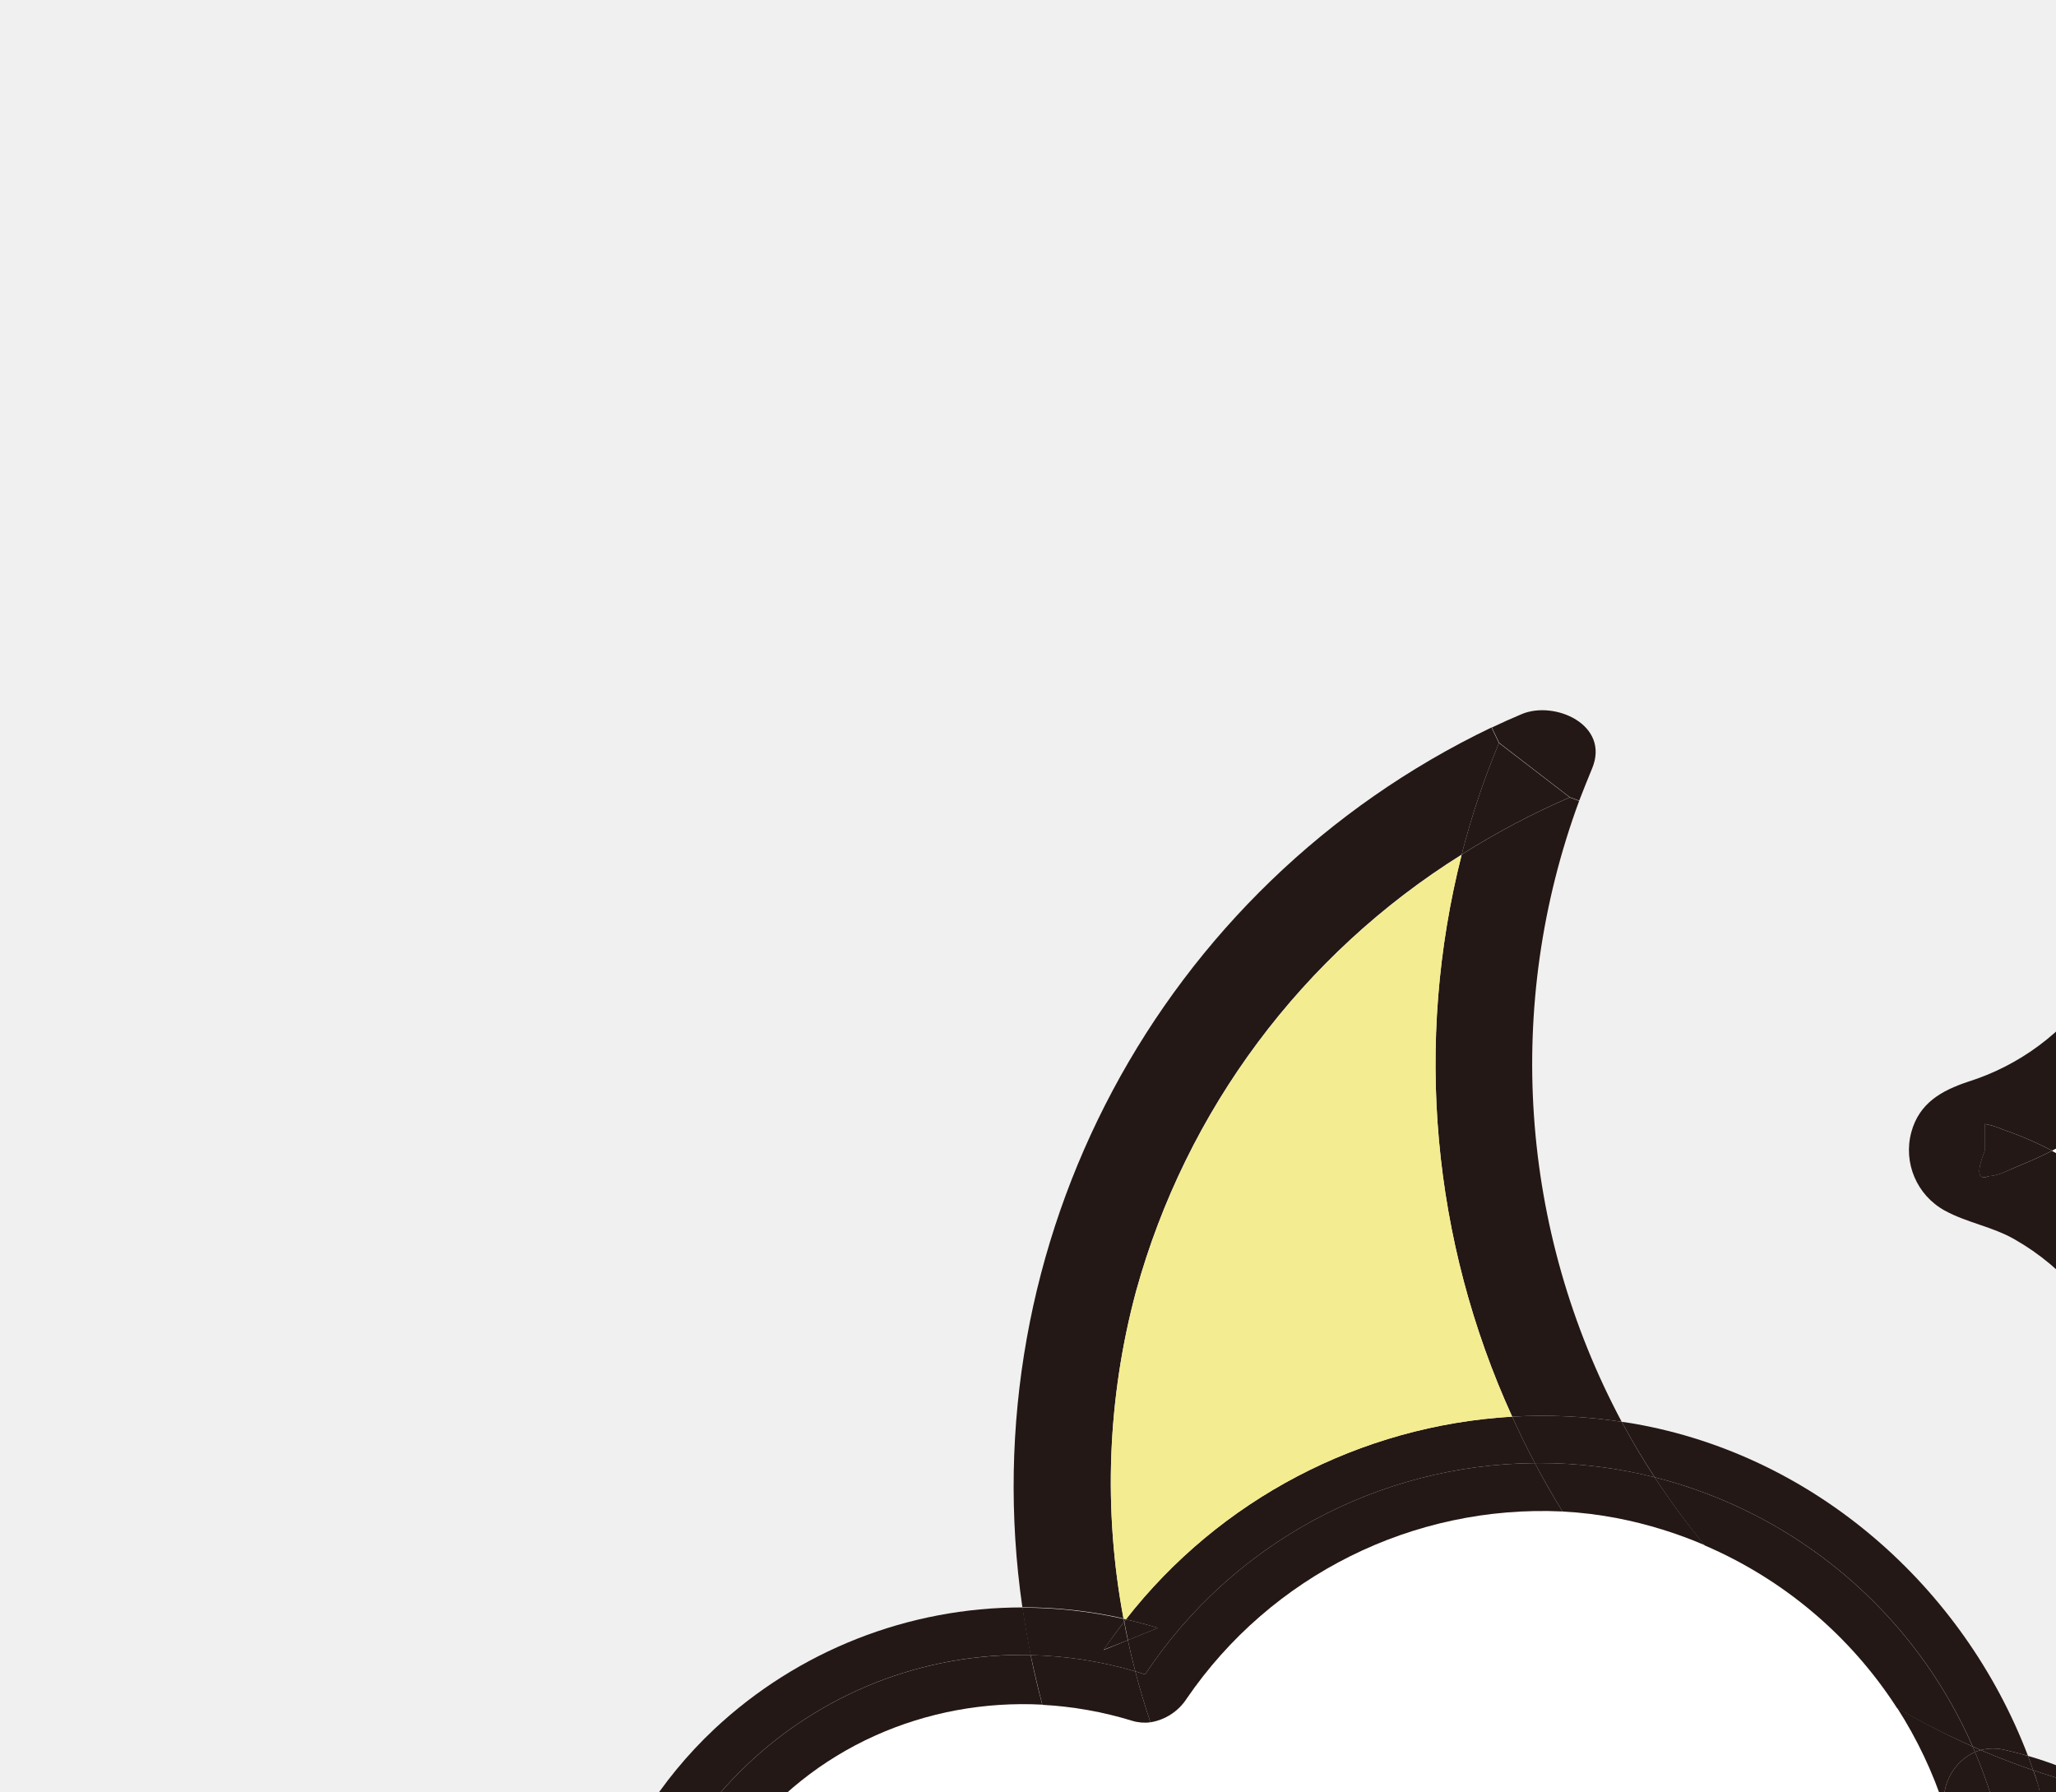
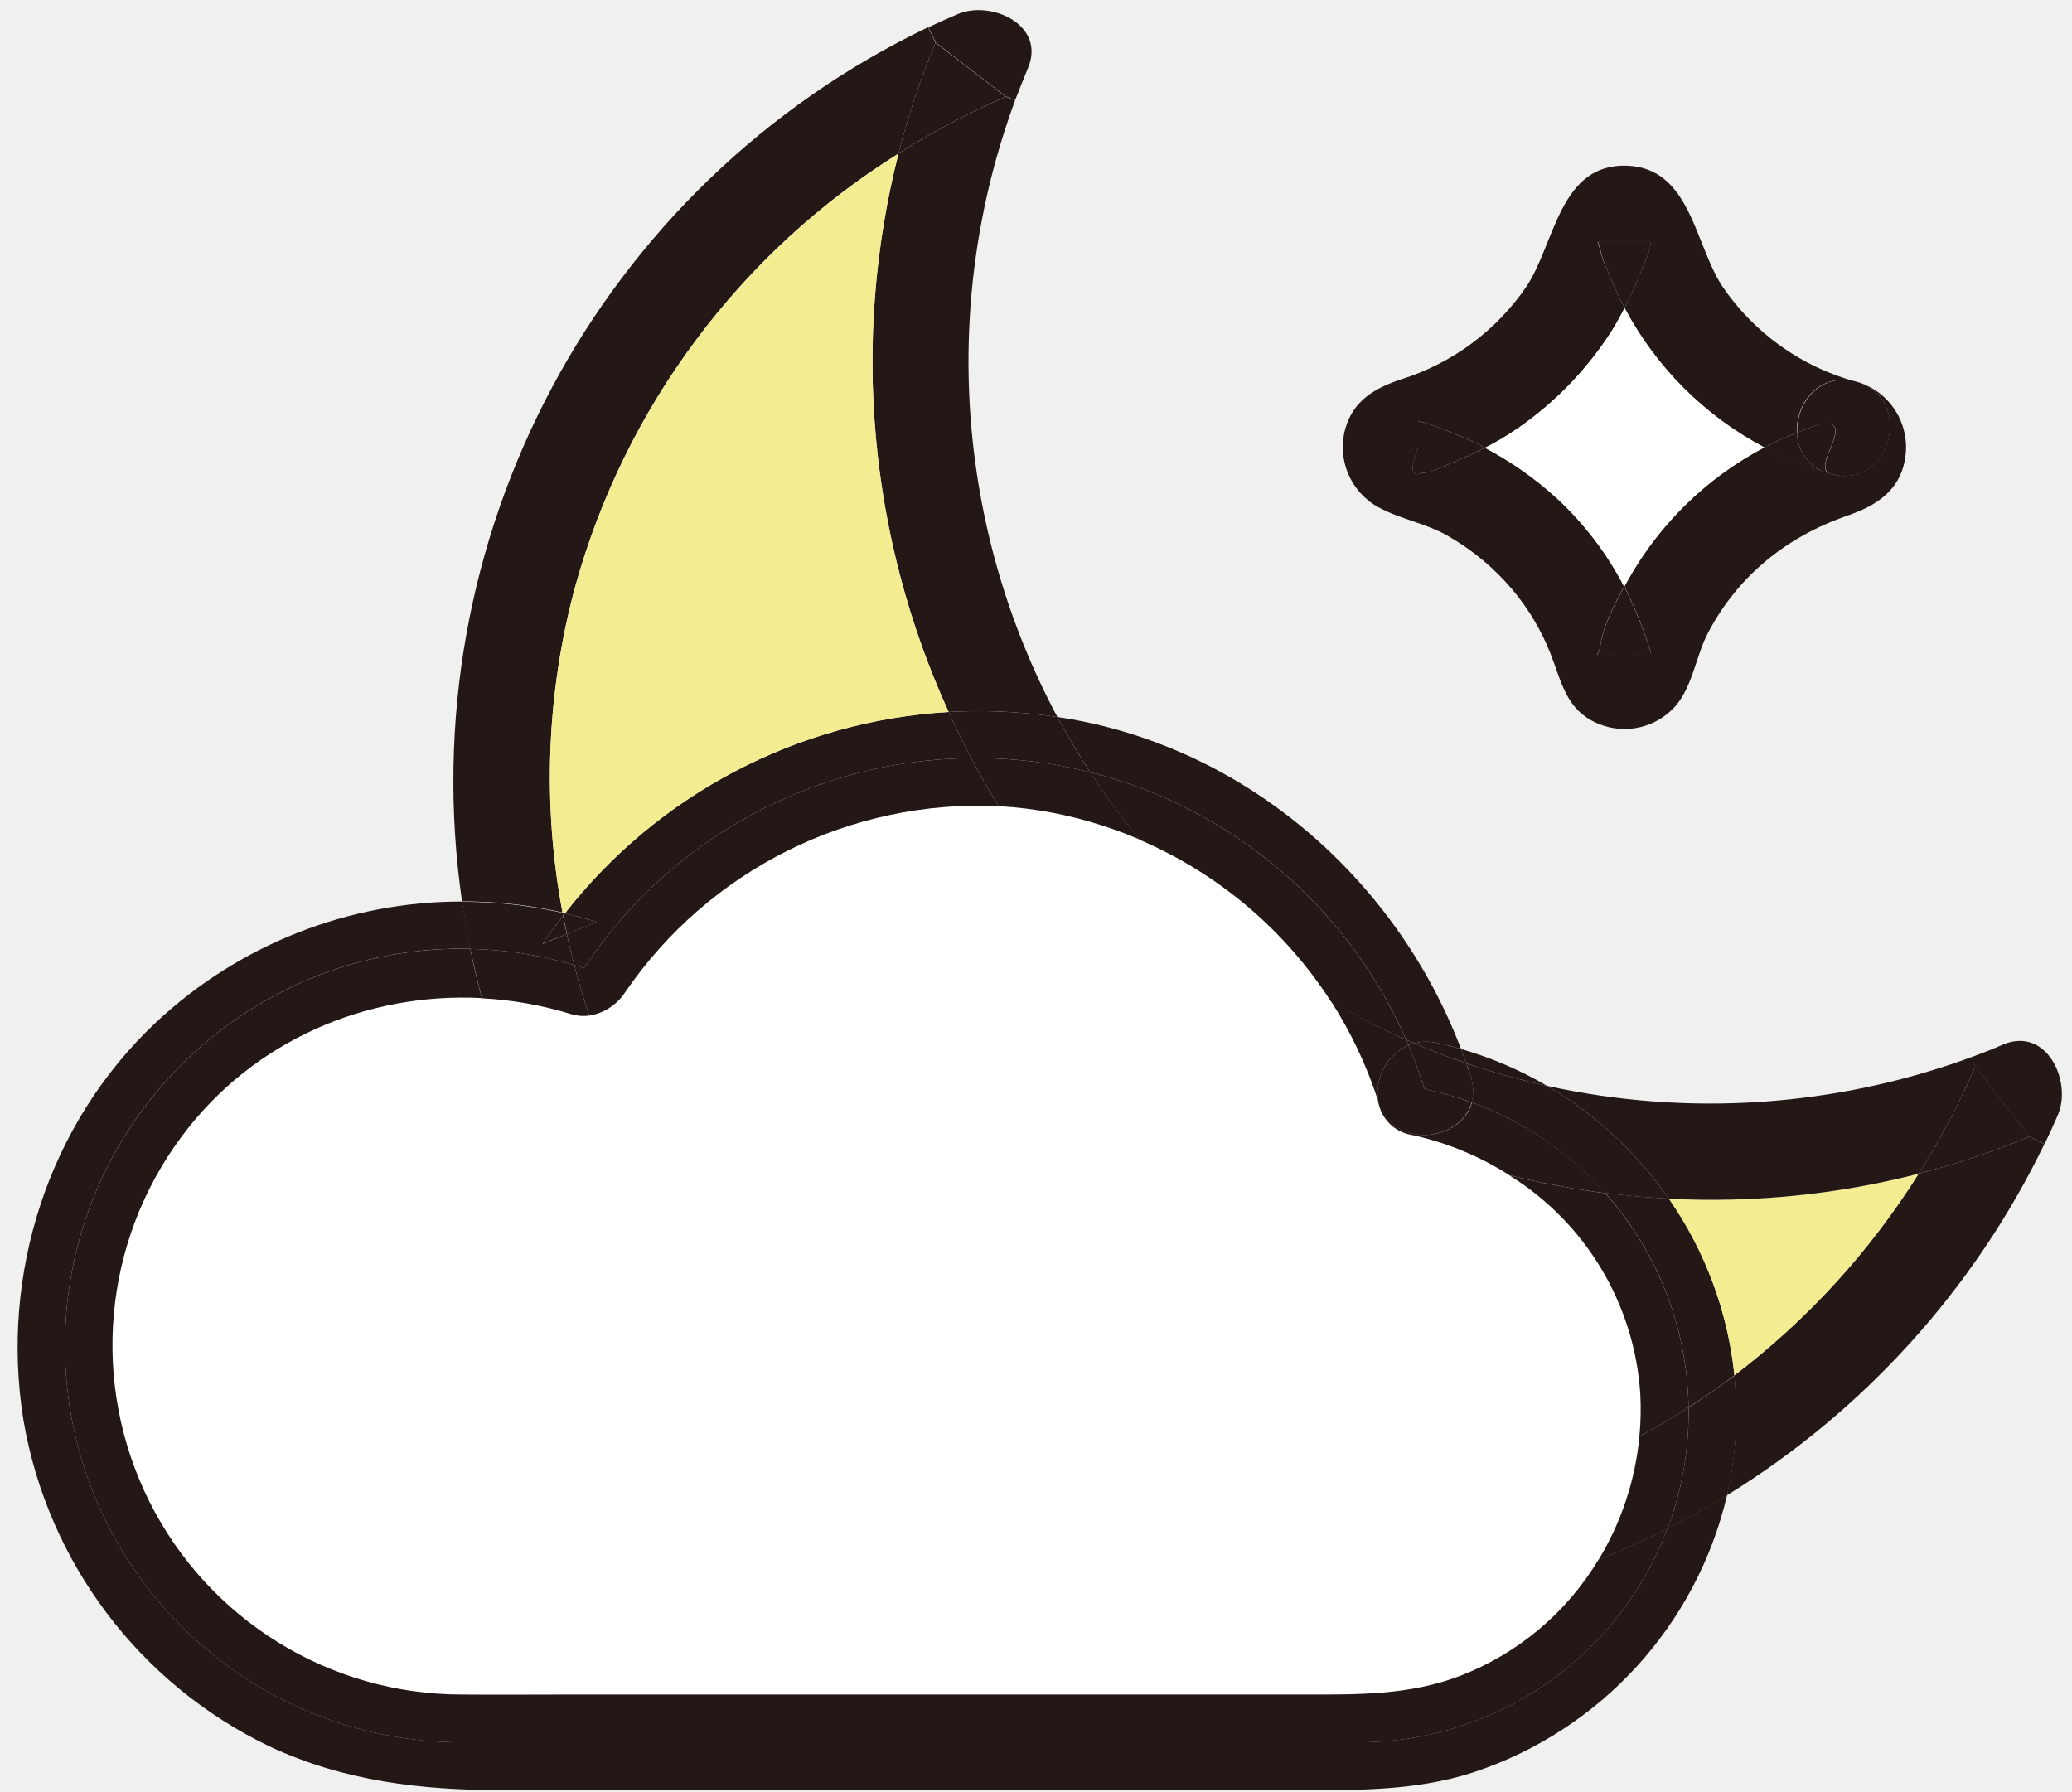
- <svg xmlns="http://www.w3.org/2000/svg">
+ <svg xmlns="http://www.w3.org/2000/svg" viewBox="86.81 109.05 324.9 280.96">
  <defs>
    <style>.cls-1{fill:#231815;}.cls-2{fill:#fff;}.cls-3{fill:#f4ec90;}</style>
  </defs>
  <g data-name="图层 1" id="图层_1">
    <path class="cls-1" d="M233.5,115.74a127.86,127.86,0,0,0-5.81,17.37,122.29,122.29,0,0,1,16.83-8.9Z" />
    <path class="cls-2" d="M295.5,266a66.74,66.74,0,0,1,7.39,15.58,6.36,6.36,0,0,0,5.3,5.44,46.89,46.89,0,0,1,15.27,6.28A43.64,43.64,0,0,1,344,327.65a44.11,44.11,0,0,1-.14,6.61,45.38,45.38,0,0,1-6.43,19.39,43.63,43.63,0,0,1-21.61,18.17c-8.12,3.11-16.26,2.95-24.72,2.95H175.66c-5.49,0-11,.05-16.46,0a54.77,54.77,0,0,1-43.91-87.49c11.19-15.07,29-22.65,47.07-21.71a58.1,58.1,0,0,1,14,2.49,6.7,6.7,0,0,0,2.83.23,8.3,8.3,0,0,0,5.64-3.68,67.14,67.14,0,0,1,58.56-29.16,62.92,62.92,0,0,1,8.6,1.06A67.21,67.21,0,0,1,295.5,266Z" />
    <path class="cls-1" d="M409.51,283.83q-1,2.33-2.1,4.6L405,287.27l-8.47-11-.56-1.48c1.69-.62,3.37-1.27,5-2C407.86,270,411.71,278.74,409.51,283.83Z" />
    <path class="cls-1" d="M405,287.27l2.38,1.16a132.51,132.51,0,0,1-49.78,55.07,57.19,57.19,0,0,0,1.44-14.42c0-1.47-.14-2.93-.29-4.38a119.71,119.71,0,0,0,28.89-31.62A126.8,126.8,0,0,0,405,287.27Z" />
    <path class="cls-1" d="M396.56,276.26l8.47,11a126.8,126.8,0,0,1-17.36,5.81A123.82,123.82,0,0,0,396.56,276.26Z" />
    <path class="cls-1" d="M373.24,183.2a6.73,6.73,0,0,1-4.65-6.31c.63-.25,1.26-.5,1.89-.73a10.73,10.73,0,0,1,2-.67c5.59-.67-1.95,7,1.38,7.91Z" />
    <path class="cls-1" d="M372.51,175.49a10.73,10.73,0,0,0-2,.67c-.63.23-1.26.48-1.89.73-.2-4.58,3.52-9.51,9.29-8,9.27,2.66,5.31,17.13-4,14.47C370.56,182.5,378.1,174.82,372.51,175.49Z" />
    <path class="cls-1" d="M365.41,178.24c1-.48,2.11-.92,3.18-1.35a6.73,6.73,0,0,0,4.65,6.31,53.23,53.23,0,0,1-9.75-4C364.12,178.87,364.75,178.54,365.41,178.24Z" />
    <path class="cls-1" d="M359.07,329.08a57.19,57.19,0,0,1-1.44,14.42q-4.56,2.81-9.35,5.24a51.49,51.49,0,0,0,3.31-18.22c0-.26,0-.52,0-.79,2.46-1.58,4.87-3.26,7.2-5C358.93,326.15,359,327.61,359.07,329.08Z" />
    <path class="cls-1" d="M358.78,324.7c-2.33,1.77-4.74,3.45-7.2,5a51.61,51.61,0,0,0-13.07-33.6q5,.63,10,.89A59.22,59.22,0,0,1,358.78,324.7Z" />
    <path class="cls-3" d="M387.67,293.08a119.71,119.71,0,0,1-28.89,31.62A59.22,59.22,0,0,0,348.49,297,130.32,130.32,0,0,0,387.67,293.08Z" />
    <path class="cls-1" d="M351.59,330.52a51.49,51.49,0,0,1-3.31,18.22q-5.29,2.7-10.83,4.91a45.38,45.38,0,0,0,6.43-19.39q3.94-2.12,7.7-4.53C351.58,330,351.59,330.26,351.59,330.52Z" />
    <path class="cls-1" d="M338.51,296.13a51.61,51.61,0,0,1,13.07,33.6q-3.75,2.42-7.7,4.53a44.11,44.11,0,0,0,.14-6.61,43.64,43.64,0,0,0-20.56-34.33A132.46,132.46,0,0,0,338.51,296.13Z" />
    <path class="cls-1" d="M345.68,146.88c0,1.42-1.08,3.48-1.57,4.74-.76,1.94-1.6,3.85-2.55,5.71a55.79,55.79,0,0,1-2.62-5.71,15.57,15.57,0,0,1-1.17-3.36c-.13-.46-.26-.92-.4-1.38Z" />
    <path class="cls-1" d="M338.94,151.62a55.79,55.79,0,0,0,2.62,5.71c-.62,1.22-1.28,2.42-2,3.58a53.79,53.79,0,0,1-14.61,15.19,43.92,43.92,0,0,1-5.27,3.15,56.12,56.12,0,0,0-7.76-3.33,11.34,11.34,0,0,0-2.73-.83v4.16c-1.33,3.38-1.11,4.7.68,3.95,1.38,0,3.41-1.11,4.71-1.63,1.74-.7,3.44-1.46,5.1-2.32A53.7,53.7,0,0,1,330.79,187a50.46,50.46,0,0,1,10.71,14c-1.54,2.8-3.32,6.16-3.73,9.17-.35,2.53-2.14,1.38,3.76,1.38,4.85,0,4.52,1,3.54-2.06a59.47,59.47,0,0,0-2.26-5.77c-.4-.92-.84-1.83-1.31-2.72l.59-1.07a52.57,52.57,0,0,1,21.4-20.79,53.23,53.23,0,0,0,9.75,4l.65.2c9.3,2.66,13.26-11.81,4-14.47a10.72,10.72,0,0,1,7.7,11.75c-.71,5.28-4.46,7.67-9.08,9.27-9.45,3.28-17.06,9.32-21.79,18.22-2,3.72-2.42,8.45-5.21,11.67a10.65,10.65,0,0,1-12.16,2.71c-5-2.12-5.66-6.52-7.43-11a36.24,36.24,0,0,0-5.87-9.89,37.73,37.73,0,0,0-10.21-8.53c-3.48-2-7.46-2.6-10.91-4.5a10.74,10.74,0,0,1-5.19-12.22c1.24-4.53,4.7-6.46,8.83-7.84a37.27,37.27,0,0,0,19.65-14.61c4.45-6.8,5.18-19.28,15.76-18.87,9.9.39,10.56,12.28,14.87,18.87a37.06,37.06,0,0,0,21,15c-5.77-1.55-9.49,3.38-9.29,8-1.07.43-2.14.87-3.18,1.35-.66.3-1.29.63-1.92,1a52.55,52.55,0,0,1-21.93-21.87c.95-1.86,1.79-3.77,2.55-5.71.49-1.26,1.58-3.32,1.57-4.74h-8.31c.14.46.27.92.4,1.38A15.57,15.57,0,0,0,338.94,151.62Z" />
    <path class="cls-1" d="M345.07,209.55c1,3.07,1.31,2.06-3.54,2.06-5.9,0-4.11,1.15-3.76-1.38.41-3,2.19-6.37,3.73-9.17.47.89.91,1.8,1.31,2.72A59.47,59.47,0,0,1,345.07,209.55Z" />
    <path class="cls-2" d="M341.56,157.33a52.55,52.55,0,0,0,21.93,21.87A52.57,52.57,0,0,0,342.09,200l-.59,1.07a50.46,50.46,0,0,0-10.71-14,53.7,53.7,0,0,0-11.13-7.79,43.92,43.92,0,0,0,5.27-3.15,53.79,53.79,0,0,0,14.61-15.19C340.28,159.75,340.94,158.55,341.56,157.33Z" />
    <path class="cls-1" d="M316.72,275.76a118.78,118.78,0,0,0,12.69,3.55A60.31,60.31,0,0,1,348.49,297q-5-.26-10-.89a52,52,0,0,0-20.93-14.23,7.13,7.13,0,0,0-.16-4.09C317.2,277.12,317,276.44,316.72,275.76Z" />
    <path class="cls-1" d="M329.41,279.31A119.09,119.09,0,0,0,396,274.78l.56,1.48a123.82,123.82,0,0,1-8.89,16.82A130.32,130.32,0,0,1,348.49,297,60.31,60.31,0,0,0,329.41,279.31Z" />
    <path class="cls-1" d="M329.41,279.31a118.78,118.78,0,0,1-12.69-3.55c-.26-.75-.53-1.49-.82-2.24A59,59,0,0,1,329.41,279.31Z" />
    <path class="cls-1" d="M311.9,175.92a56.12,56.12,0,0,1,7.76,3.33c-1.66.86-3.36,1.62-5.1,2.32-1.3.52-3.33,1.67-4.71,1.63-1.79.75-2-.57-.68-3.95v-4.16A11.34,11.34,0,0,1,311.9,175.92Z" />
    <path class="cls-1" d="M252.62,221.48c.66.1,1.32.19,2,.31,28.13,4.95,51.25,25.4,61.29,51.73-1.22-.35-2.46-.67-3.72-.95a7.75,7.75,0,0,0-3.63.05c-.43-.18-.84-.38-1.26-.56a73.85,73.85,0,0,0-49.54-41.94Q255,225.89,252.62,221.48Z" />
    <path class="cls-1" d="M308.55,272.62a7.75,7.75,0,0,1,3.63-.05c1.26.28,2.5.6,3.72.95.29.75.56,1.49.82,2.24Q312.58,274.35,308.55,272.62Z" />
    <path class="cls-1" d="M307.65,272.92a6.78,6.78,0,0,1,.9-.3q4,1.72,8.17,3.14c.24.68.48,1.36.7,2.05a7.13,7.13,0,0,1,.16,4.09,51,51,0,0,0-7.4-2.09A69.85,69.85,0,0,0,307.65,272.92Z" />
    <path class="cls-1" d="M307.29,272.06c.42.18.83.38,1.26.56a6.78,6.78,0,0,0-.9.3C307.53,272.63,307.42,272.34,307.29,272.06Z" />
    <path class="cls-1" d="M302.89,281.6a8.3,8.3,0,0,1,4.76-8.68,69.85,69.85,0,0,1,2.53,6.89,51,51,0,0,1,7.4,2.09c-1.68,6.07-12.18,7.55-14.63-.1Z" />
    <path class="cls-1" d="M303,281.8c2.45,7.65,12.95,6.17,14.63.1a52,52,0,0,1,20.93,14.23,132.46,132.46,0,0,1-15.05-2.81A46.89,46.89,0,0,0,308.19,287a6.36,6.36,0,0,1-5.3-5.44Z" />
    <path class="cls-1" d="M307.29,272.06c.13.28.24.57.36.86a8.3,8.3,0,0,0-4.76,8.68A66.74,66.74,0,0,0,295.5,266,115.94,115.94,0,0,0,307.29,272.06Z" />
    <path class="cls-1" d="M257.75,230.12a73.85,73.85,0,0,1,49.54,41.94,115.94,115.94,0,0,1-11.79-6,67.19,67.19,0,0,0-29.95-25.32A116.07,116.07,0,0,1,257.75,230.12Z" />
    <path class="cls-1" d="M237,111.26c5.13-2.21,13.87,1.63,11,8.47-.7,1.67-1.35,3.35-2,5l-1.47-.55-11-8.47-1.14-2.38Q234.63,112.26,237,111.26Z" />
    <path class="cls-1" d="M244.52,124.22l1.47.55a118.4,118.4,0,0,0,6.63,96.71,82.37,82.37,0,0,0-17.06-.8,132.39,132.39,0,0,1-7.87-87.56A122.18,122.18,0,0,1,244.52,124.22Z" />
    <path class="cls-1" d="M239.76,227.91a73.57,73.57,0,0,1,18,2.21,116.07,116.07,0,0,0,7.8,10.58A66.9,66.9,0,0,0,252,236.51a62.92,62.92,0,0,0-8.6-1.06q-2.28-3.7-4.31-7.53Z" />
    <path class="cls-1" d="M178.38,260.83a73.59,73.59,0,0,1,60.72-32.91q2,3.83,4.31,7.53a67.14,67.14,0,0,0-58.56,29.16,8.3,8.3,0,0,1-5.64,3.68c-.88-2.61-1.67-5.26-2.36-7.93C177.36,260.51,177.87,260.66,178.38,260.83Z" />
    <path class="cls-1" d="M235.56,220.68a82.37,82.37,0,0,1,17.06.8q2.37,4.41,5.13,8.64a73.57,73.57,0,0,0-18-2.21h-.66C237.84,225.54,236.67,223.12,235.56,220.68Z" />
    <path class="cls-1" d="M235.56,220.68c1.11,2.44,2.28,4.86,3.54,7.24a73.59,73.59,0,0,0-60.72,32.91c-.51-.17-1-.32-1.53-.47q-.63-2.42-1.16-4.86l4.68-1.91c-1.65-.5-3.3-.94-5-1.33A82.48,82.48,0,0,1,235.56,220.68Z" />
    <path class="cls-1" d="M232.36,113.37l1.14,2.38a126.92,126.92,0,0,0-5.81,17.37,116.89,116.89,0,0,0-50.72,68,114.67,114.67,0,0,0-1.95,51,70.81,70.81,0,0,0-15.76-1.74,131.16,131.16,0,0,1,73.1-137.07Z" />
    <path class="cls-3" d="M235.56,220.68a82.48,82.48,0,0,0-60.16,31.58l-.38-.08a114.67,114.67,0,0,1,1.95-51,116.89,116.89,0,0,1,50.72-68A132.39,132.39,0,0,0,235.56,220.68Z" />
    <path class="cls-1" d="M176.85,260.36c.69,2.67,1.48,5.32,2.36,7.93a6.7,6.7,0,0,1-2.83-.23,58.1,58.1,0,0,0-14-2.49q-1-3.84-1.82-7.74A62.23,62.23,0,0,1,176.85,260.36Z" />
    <path class="cls-1" d="M175.4,252.26c1.67.39,3.32.83,5,1.33l-4.68,1.91c-.21-1-.4-1.9-.58-2.85Z" />
    <path class="cls-1" d="M175.11,252.65c.18,1,.37,1.9.58,2.85L171.9,257Q173.45,254.77,175.11,252.65Z" />
    <path class="cls-1" d="M175.11,252.65l-.09-.47.38.08Z" />
    <path class="cls-1" d="M175.11,252.65q-1.67,2.13-3.21,4.39l3.79-1.54q.52,2.44,1.16,4.86a62.23,62.23,0,0,0-16.31-2.53c-.49-2.45-.92-4.92-1.28-7.39A70.81,70.81,0,0,1,175,252.18Z" />
    <path class="cls-1" d="M97,320A62.23,62.23,0,0,1,159.2,257.8c.45,0,.89,0,1.34,0q.79,3.9,1.82,7.74c-18-.94-35.88,6.64-47.07,21.71a54.77,54.77,0,0,0,43.91,87.49c5.49.05,11,0,16.46,0H291.12c8.46,0,16.6.16,24.72-2.95a43.63,43.63,0,0,0,21.61-18.17q5.54-2.2,10.83-4.91a51.75,51.75,0,0,1-48.44,33.53H159.2A62.23,62.23,0,0,1,97,320Z" />
    <path class="cls-1" d="M97,320a62.23,62.23,0,0,0,62.24,62.23H299.84a51.75,51.75,0,0,0,48.44-33.53q4.79-2.43,9.35-5.24a60.29,60.29,0,0,1-39.69,43.45c-9.48,3.1-19.19,2.82-29,2.82H165.51c-12.67,0-24.76-1.39-36.45-6.86a69.76,69.76,0,0,1-38.58-51.19c-3.67-22.81,3.88-46.46,20.82-62.36a70.15,70.15,0,0,1,48-18.92c.36,2.47.79,4.94,1.28,7.39-.45,0-.89,0-1.34,0A62.23,62.23,0,0,0,97,320Z" />
  </g>
</svg>
